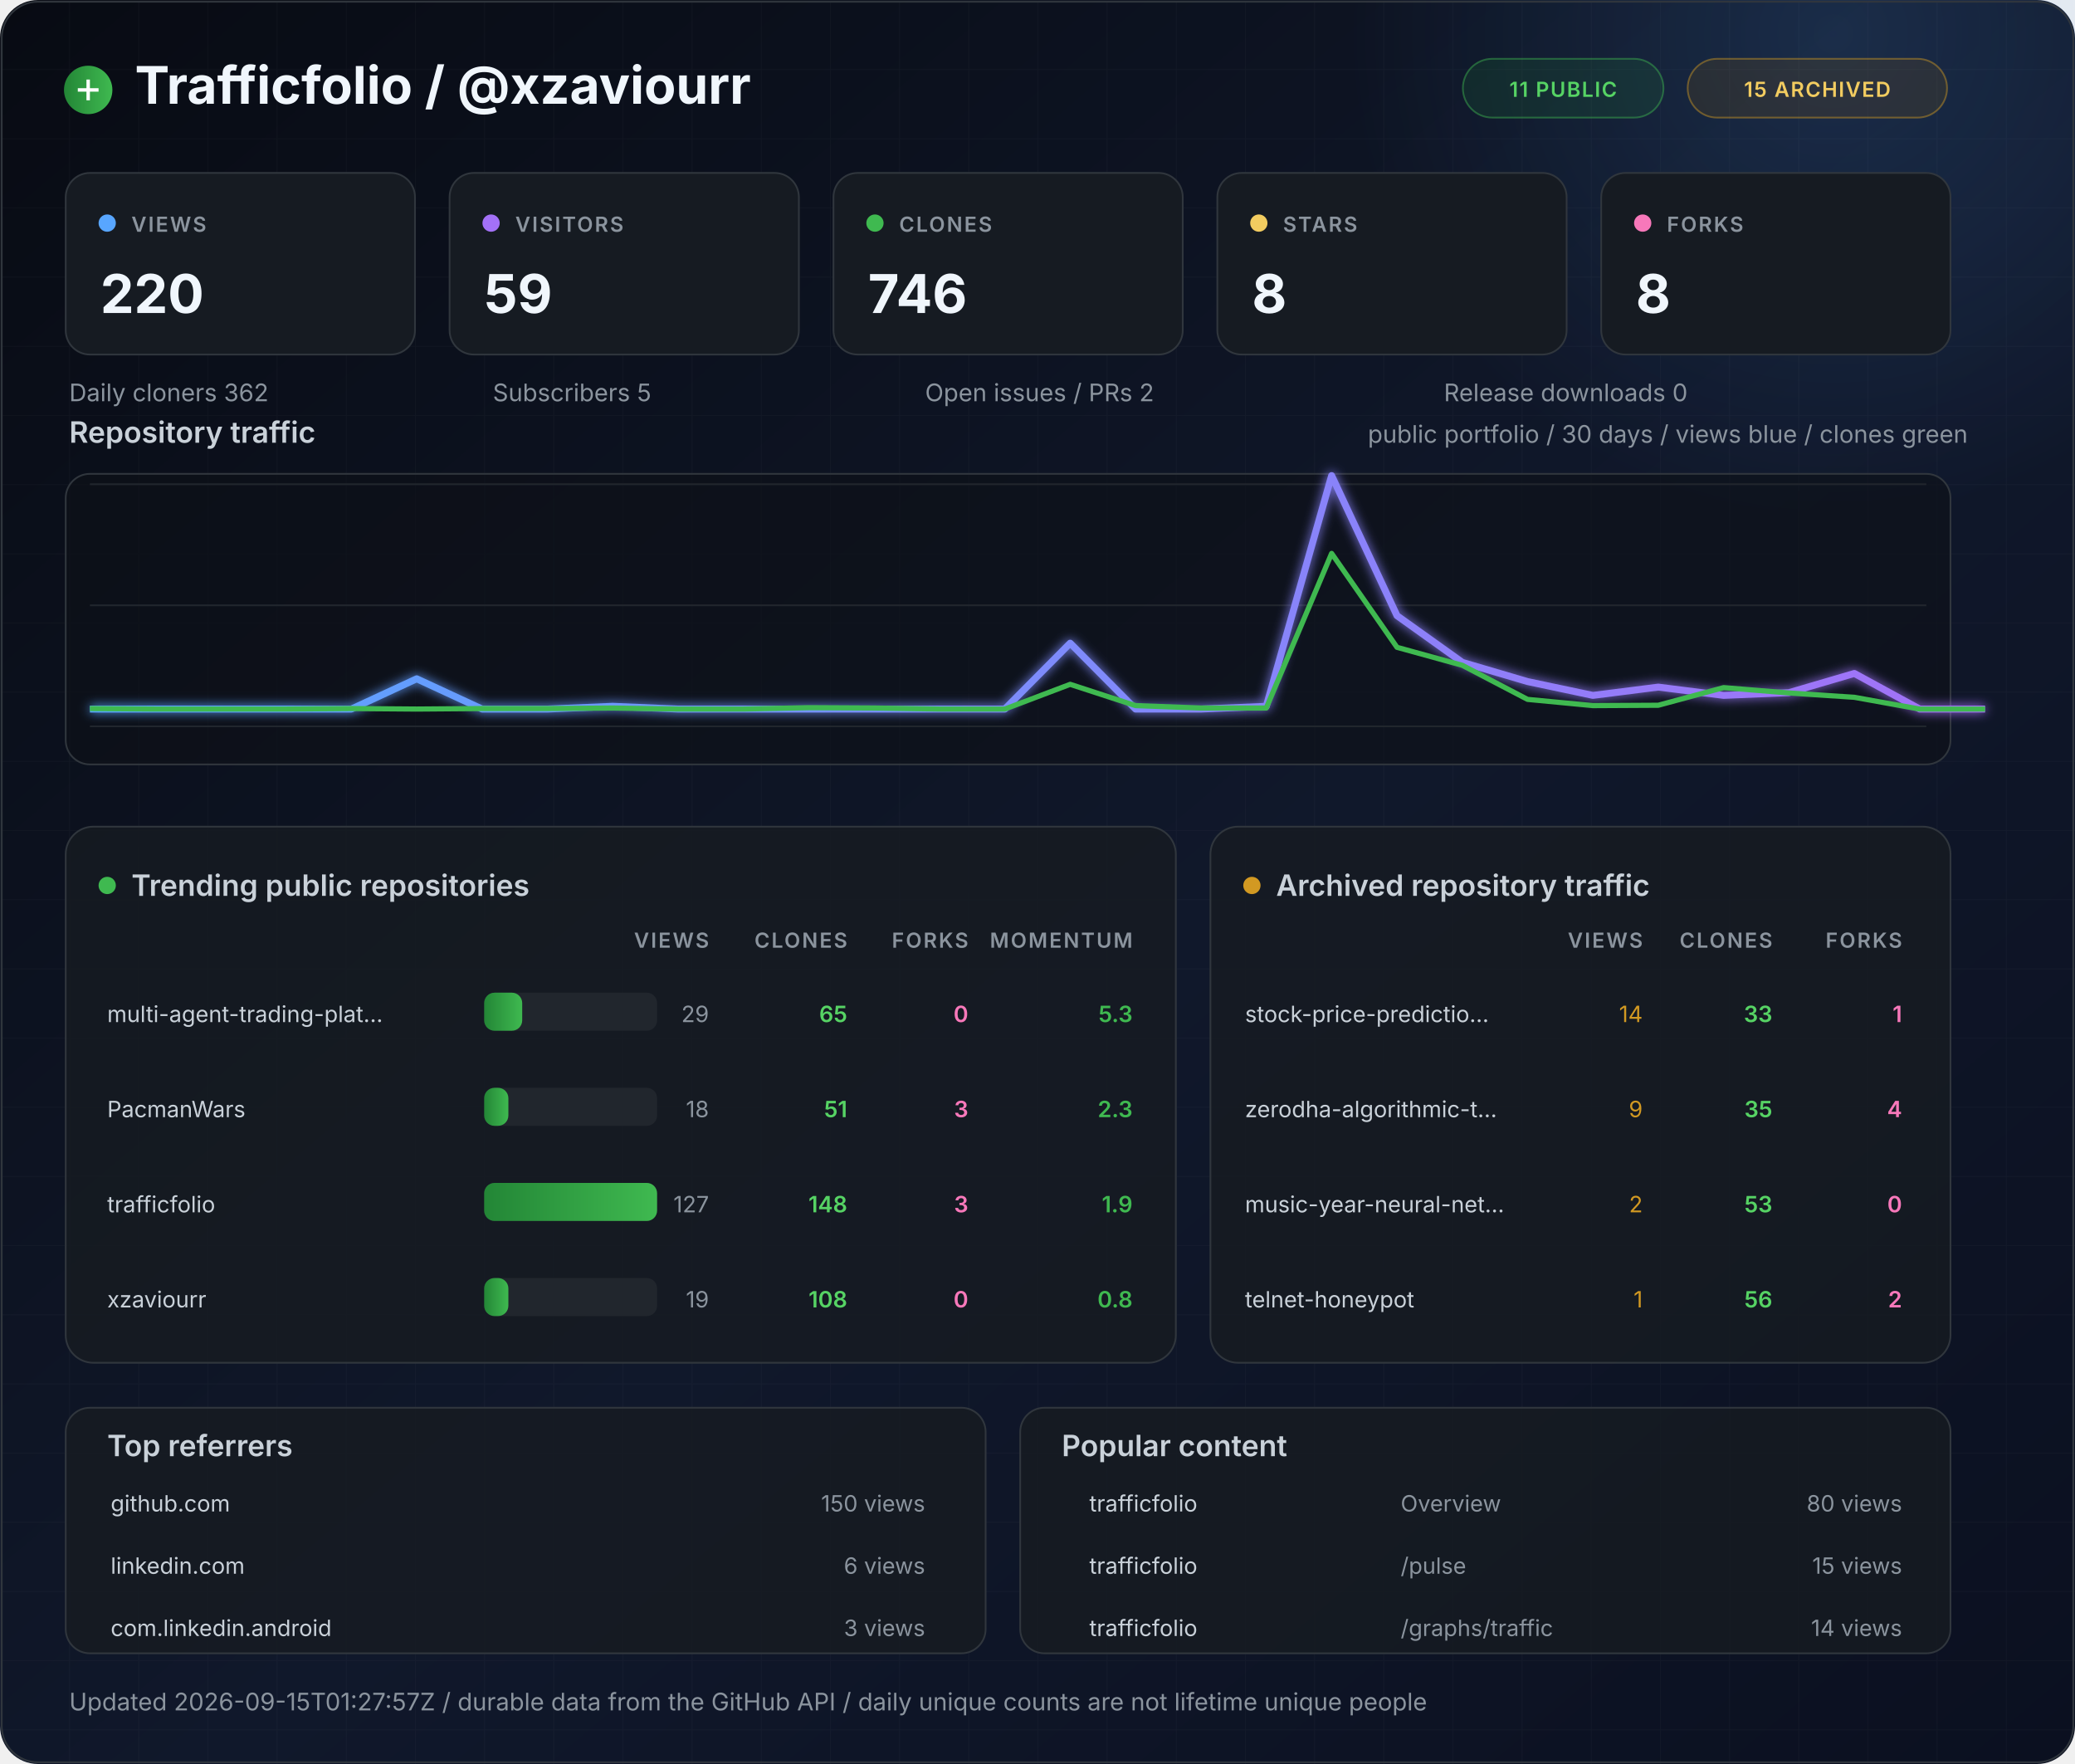
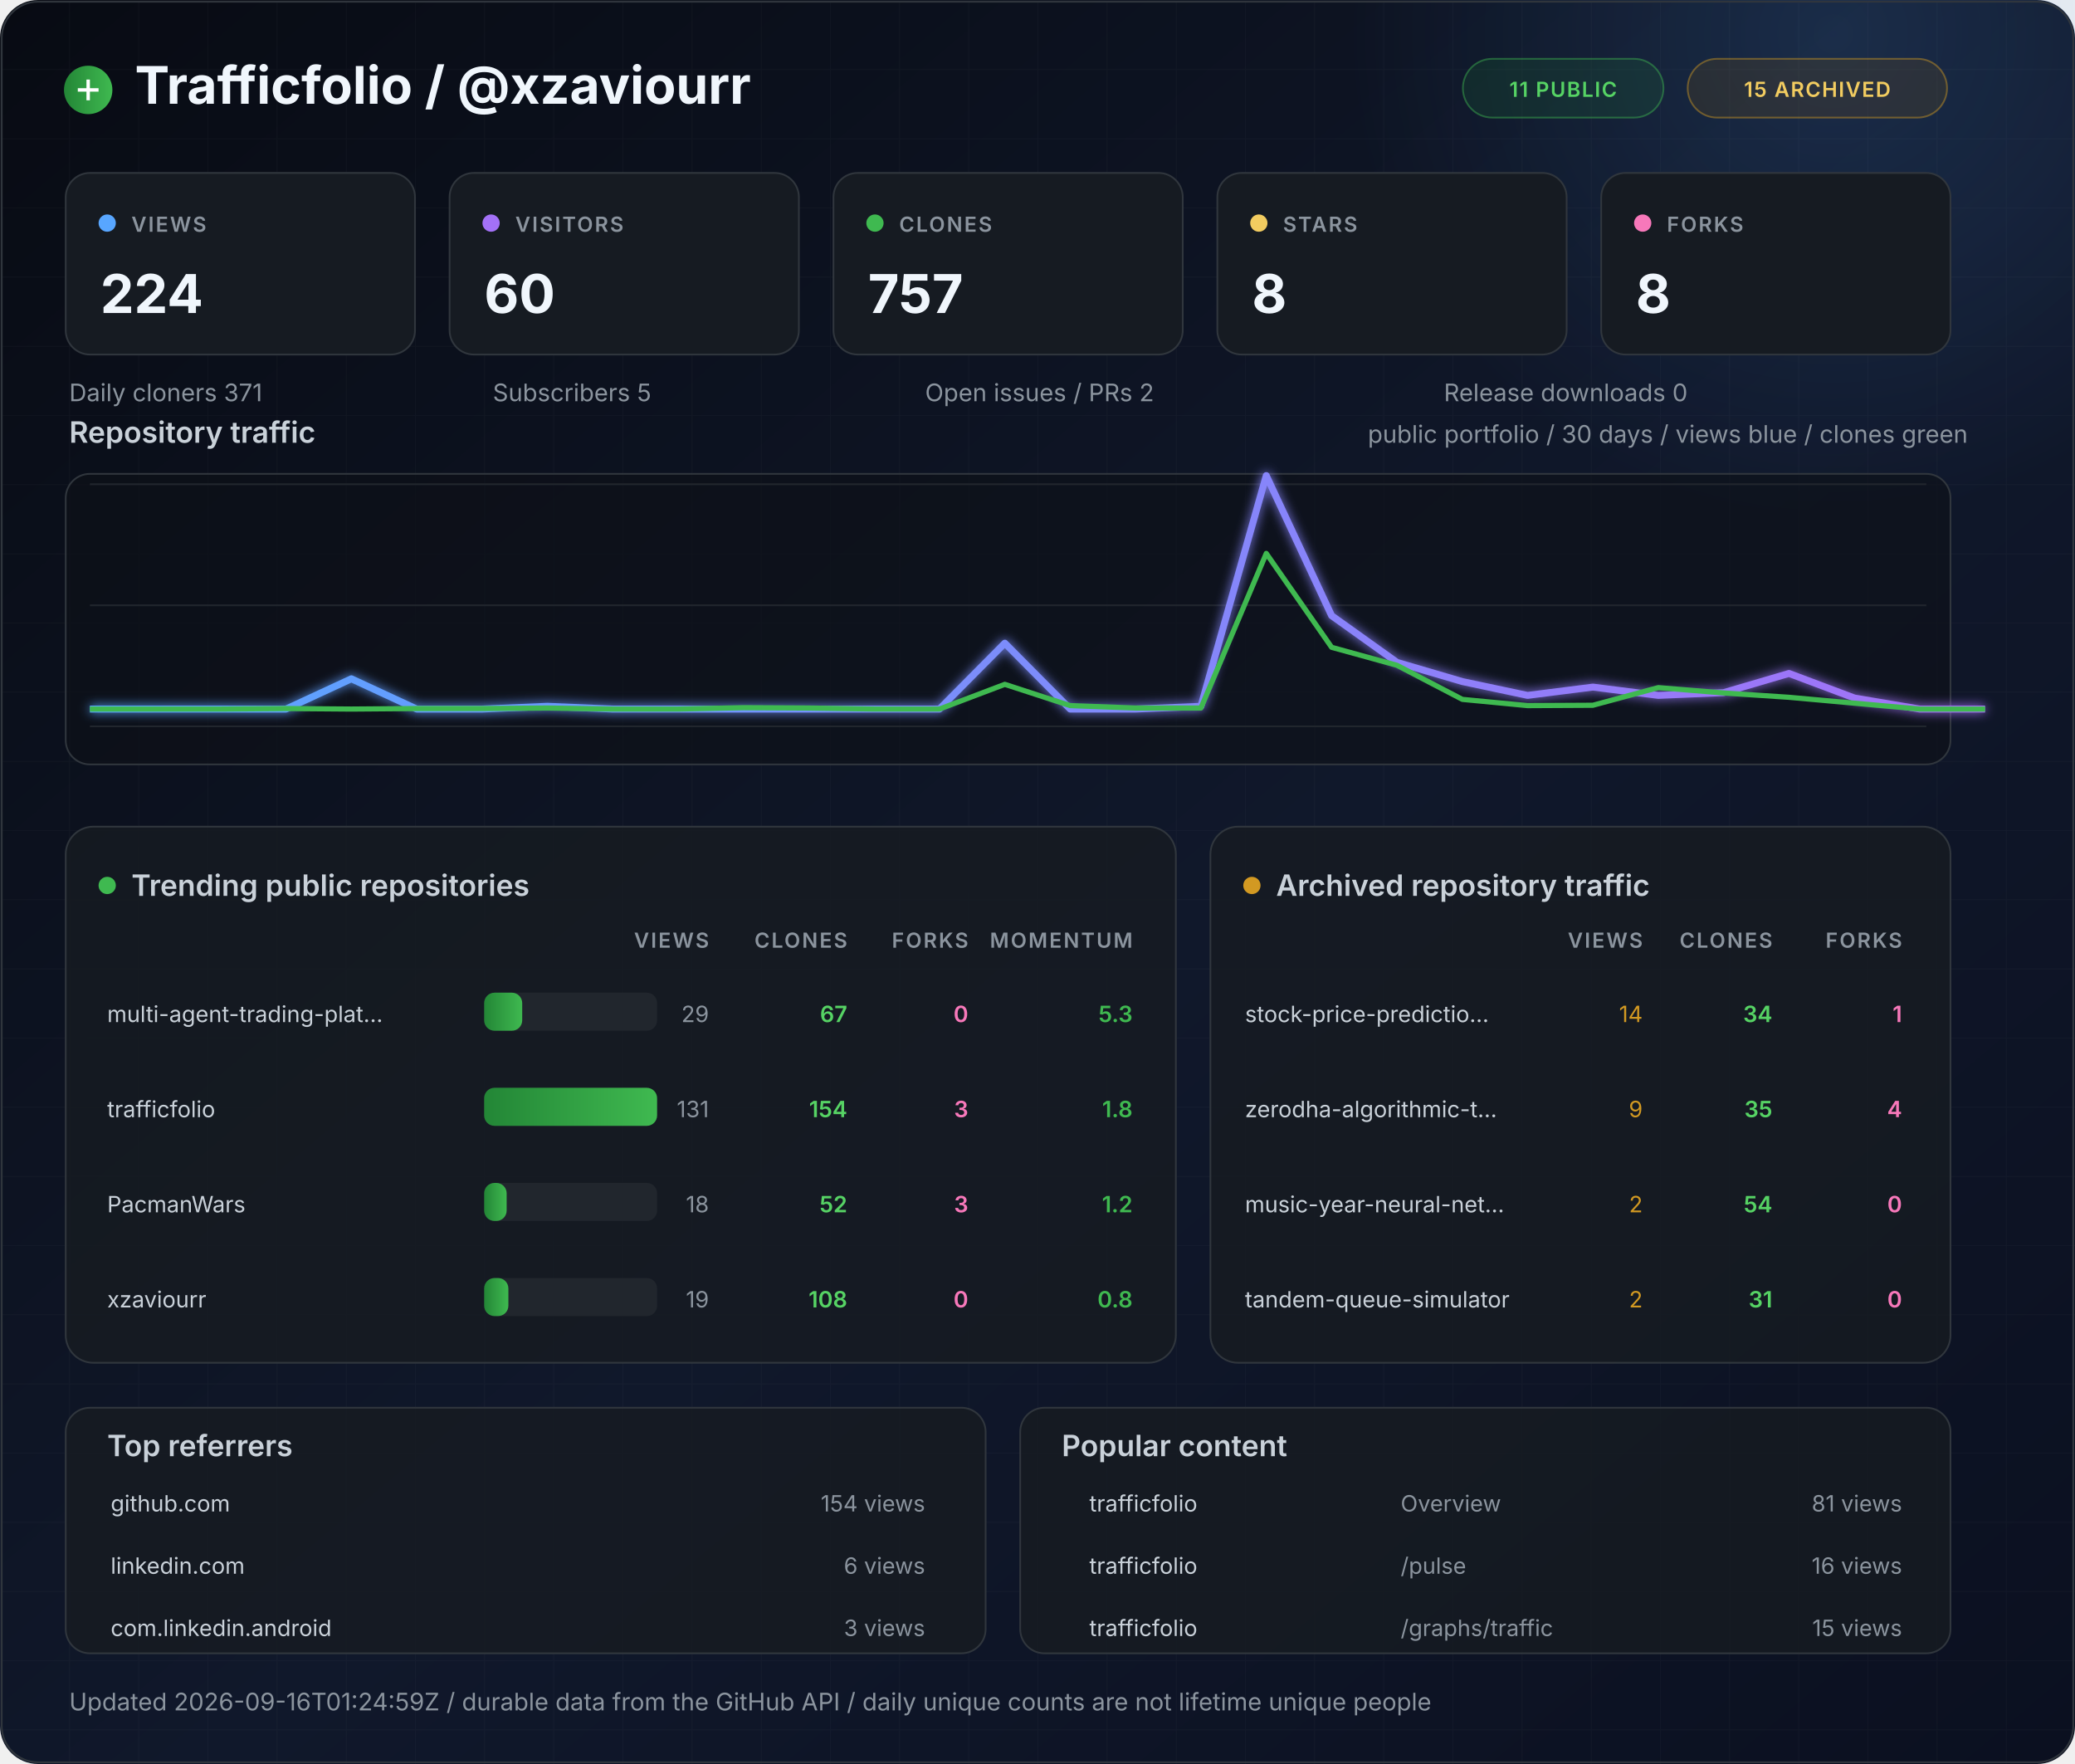
<svg xmlns="http://www.w3.org/2000/svg" width="1200" height="1020" viewBox="0 0 1200 1020" role="img" aria-label="Trafficfolio GitHub analytics dashboard for xzaviourr">
  <defs>
    <linearGradient id="bg" x1="0" y1="0" x2="1" y2="1">
      <stop stop-color="#080b13" />
      <stop offset=".55" stop-color="#10182b" />
      <stop offset="1" stop-color="#0b1020" />
    </linearGradient>
    <linearGradient id="line" x1="0" y1="0" x2="1" y2="0">
      <stop stop-color="#58a6ff" />
      <stop offset="1" stop-color="#a371f7" />
    </linearGradient>
    <linearGradient id="bar" x1="0" y1="0" x2="1" y2="0">
      <stop stop-color="#238636" />
      <stop offset="1" stop-color="#3fb950" />
    </linearGradient>
    <linearGradient id="archiveBar" x1="0" y1="0" x2="1" y2="0">
      <stop stop-color="#9e6a03" />
      <stop offset="1" stop-color="#f2cc60" />
    </linearGradient>
    <radialGradient id="ambient">
      <stop stop-color="#58a6ff" stop-opacity=".16" />
      <stop offset="1" stop-color="#58a6ff" stop-opacity="0" />
    </radialGradient>
    <pattern id="grid" width="40" height="40" patternUnits="userSpaceOnUse">
      <path d="M40 0H0V40" fill="none" stroke="#ffffff" stroke-opacity=".025" />
    </pattern>
    <filter id="glow">
      <feGaussianBlur stdDeviation="3" result="b" />
      <feMerge>
        <feMergeNode in="b" />
        <feMergeNode in="SourceGraphic" />
      </feMerge>
    </filter>
    <style>
    .title{font:750 30px -apple-system,BlinkMacSystemFont,"Segoe UI",sans-serif;fill:#f0f6fc}
    .subtitle{font:14px -apple-system,BlinkMacSystemFont,"Segoe UI",sans-serif;fill:#8b949e}
    .label{font:600 12px -apple-system,BlinkMacSystemFont,"Segoe UI",sans-serif;fill:#8b949e;letter-spacing:1px}
    .metric{font:700 31px -apple-system,BlinkMacSystemFont,"Segoe UI",sans-serif;fill:#f0f6fc}
    .section{font:600 17px -apple-system,BlinkMacSystemFont,"Segoe UI",sans-serif;fill:#c9d1d9}
    .repo,.value,.trend,.archive,.clone,.fork{font:13px -apple-system,BlinkMacSystemFont,"Segoe UI",sans-serif;fill:#c9d1d9}
    .value{fill:#8b949e} .trend{fill:#3fb950;font-weight:600} .archive{fill:#d29922}
    .clone{fill:#56d364;font-weight:600} .fork{fill:#f778ba;font-weight:600}
    .pill{font:600 12px -apple-system,BlinkMacSystemFont,"Segoe UI",sans-serif;letter-spacing:.7px}
  </style>
  </defs>
  <rect width="1200" height="1020" rx="22" fill="url(#bg)" />
  <rect width="1200" height="1020" rx="22" fill="url(#grid)" />
  <circle cx="1060" cy="20" r="280" fill="url(#ambient)" />
  <rect x="1" y="1" width="1198" height="1018" rx="21" fill="none" stroke="#30363d" />
  <circle cx="51" cy="52" r="14" fill="url(#bar)" />
  <path d="M45 52h12M51 46v12" stroke="#fff" stroke-width="2" />
  <text x="78" y="60" class="title">Trafficfolio / @xzaviourr</text>
  <rect x="846" y="34" width="116" height="34" rx="17" fill="#238636" fill-opacity=".16" stroke="#3fb950" stroke-opacity=".45" />
  <text x="904" y="56" text-anchor="middle" class="pill" fill="#56d364">11 PUBLIC</text>
  <rect x="976" y="34" width="150" height="34" rx="17" fill="#9e6a03" fill-opacity=".14" stroke="#d29922" stroke-opacity=".45" />
  <text x="1051" y="56" text-anchor="middle" class="pill" fill="#f2cc60">15 ARCHIVED</text>
  <rect x="38" y="100" width="202" height="105" rx="14" fill="#161b22" stroke="#30363d" />
  <circle cx="62" cy="129" r="5" fill="#58a6ff" />
  <text x="76" y="134" class="label">VIEWS</text>
-   <text x="58" y="181" class="metric">220</text>
+   <text x="58" y="181" class="metric">224</text>
  <rect x="260" y="100" width="202" height="105" rx="14" fill="#161b22" stroke="#30363d" />
  <circle cx="284" cy="129" r="5" fill="#a371f7" />
  <text x="298" y="134" class="label">VISITORS</text>
-   <text x="280" y="181" class="metric">59</text>
+   <text x="280" y="181" class="metric">60</text>
  <rect x="482" y="100" width="202" height="105" rx="14" fill="#161b22" stroke="#30363d" />
  <circle cx="506" cy="129" r="5" fill="#3fb950" />
  <text x="520" y="134" class="label">CLONES</text>
-   <text x="502" y="181" class="metric">746</text>
+   <text x="502" y="181" class="metric">757</text>
  <rect x="704" y="100" width="202" height="105" rx="14" fill="#161b22" stroke="#30363d" />
  <circle cx="728" cy="129" r="5" fill="#f2cc60" />
  <text x="742" y="134" class="label">STARS</text>
  <text x="724" y="181" class="metric">8</text>
  <rect x="926" y="100" width="202" height="105" rx="14" fill="#161b22" stroke="#30363d" />
  <circle cx="950" cy="129" r="5" fill="#f778ba" />
  <text x="964" y="134" class="label">FORKS</text>
  <text x="946" y="181" class="metric">8</text>
-   <text x="40" y="232" class="subtitle">Daily cloners 362</text>
+   <text x="40" y="232" class="subtitle">Daily cloners 371</text>
  <text x="285" y="232" class="subtitle">Subscribers 5</text>
  <text x="535" y="232" class="subtitle">Open issues / PRs 2</text>
  <text x="835" y="232" class="subtitle">Release downloads 0</text>
  <text x="40" y="256" class="section">Repository traffic</text>
  <text x="1138" y="256" text-anchor="end" class="subtitle">public portfolio / 30 days / views blue / clones green</text>
  <rect x="38" y="274" width="1090" height="168" rx="14" fill="#0d1117" fill-opacity=".62" stroke="#30363d" />
  <line x1="52" y1="420" x2="1114" y2="420" stroke="#21262d" />
  <line x1="52" y1="350" x2="1114" y2="350" stroke="#21262d" />
  <line x1="52" y1="280" x2="1114" y2="280" stroke="#21262d" />
-   <polyline points="52.0,410.0 89.8,410.0 127.6,410.0 165.4,410.0 203.2,410.0 241.0,392.5 278.8,410.0 316.6,410.0 354.3,408.4 392.1,410.0 429.9,410.0 467.7,410.0 505.5,410.0 543.3,410.0 581.1,410.0 618.9,371.9 656.7,410.0 694.5,410.0 732.3,408.4 770.1,275.0 807.9,356.0 845.7,383.0 883.4,394.1 921.2,402.1 959.0,397.3 996.8,402.1 1034.6,400.5 1072.4,389.4 1110.2,410.0 1148.0,410.0" fill="none" stroke="url(#line)" stroke-width="4" stroke-linejoin="round" filter="url(#glow)" />
-   <polyline points="52.0,409.7 89.8,410.0 127.6,410.0 165.4,410.0 203.2,409.7 241.0,410.0 278.8,409.7 316.6,409.7 354.3,409.4 392.1,410.0 429.9,410.0 467.7,409.2 505.5,409.4 543.3,410.0 581.1,410.0 618.9,395.7 656.7,408.0 694.5,409.4 732.3,409.4 770.1,320.0 807.9,374.3 845.7,384.7 883.4,404.4 921.2,408.0 959.0,407.8 996.8,397.6 1034.6,400.7 1072.4,403.2 1110.2,410.0 1148.0,410.0" fill="none" stroke="#3fb950" stroke-width="3" stroke-linejoin="round" />
+   <polyline points="52.0,410.0 89.8,410.0 127.6,410.0 165.4,410.0 203.2,392.5 241.0,410.0 278.8,410.0 316.6,408.4 354.3,410.0 392.1,410.0 429.9,410.0 467.7,410.0 505.5,410.0 543.3,410.0 581.1,371.9 618.9,410.0 656.7,410.0 694.5,408.4 732.3,275.0 770.1,356.0 807.9,383.0 845.7,394.1 883.4,402.1 921.2,397.3 959.0,402.1 996.8,400.5 1034.6,389.4 1072.4,403.6 1110.2,410.0 1148.0,410.0" fill="none" stroke="url(#line)" stroke-width="4" stroke-linejoin="round" filter="url(#glow)" />
+   <polyline points="52.0,410.0 89.8,410.0 127.6,410.0 165.4,409.7 203.2,410.0 241.0,409.7 278.8,409.7 316.6,409.4 354.3,410.0 392.1,410.0 429.9,409.2 467.7,409.4 505.5,410.0 543.3,410.0 581.1,395.7 618.9,408.0 656.7,409.4 694.5,409.4 732.3,320.0 770.1,374.3 807.9,384.7 845.7,404.4 883.4,408.0 921.2,407.8 959.0,397.6 996.8,400.7 1034.6,403.2 1072.4,406.6 1110.2,410.0 1148.0,410.0" fill="none" stroke="#3fb950" stroke-width="3" stroke-linejoin="round" />
  <rect x="38" y="478" width="642" height="310" rx="16" fill="#161b22" fill-opacity=".82" stroke="#30363d" />
  <circle cx="62" cy="512" r="5" fill="#3fb950" />
  <text x="76" y="518" class="section">Trending public repositories</text>
  <text x="410" y="548" text-anchor="end" class="label">VIEWS</text>
  <text x="490" y="548" text-anchor="end" class="label">CLONES</text>
  <text x="560" y="548" text-anchor="end" class="label">FORKS</text>
  <text x="655" y="548" text-anchor="end" class="label">MOMENTUM</text>
  <text x="62" y="591" class="repo">multi-agent-trading-plat...</text>
  <rect x="280" y="574" width="100" height="22" rx="6" fill="#21262d" />
  <rect x="280" y="574" width="22" height="22" rx="6" fill="url(#bar)" />
  <text x="410" y="591" text-anchor="end" class="value">29</text>
-   <text x="490" y="591" text-anchor="end" class="clone">65</text>
+   <text x="490" y="591" text-anchor="end" class="clone">67</text>
  <text x="560" y="591" text-anchor="end" class="fork">0</text>
  <text x="655" y="591" text-anchor="end" class="trend">5.3</text>
-   <text x="62" y="646" class="repo">PacmanWars</text>
+   <text x="62" y="646" class="repo">trafficfolio</text>
  <rect x="280" y="629" width="100" height="22" rx="6" fill="#21262d" />
-   <rect x="280" y="629" width="14" height="22" rx="6" fill="url(#bar)" />
-   <text x="410" y="646" text-anchor="end" class="value">18</text>
-   <text x="490" y="646" text-anchor="end" class="clone">51</text>
+   <rect x="280" y="629" width="100" height="22" rx="6" fill="url(#bar)" />
+   <text x="410" y="646" text-anchor="end" class="value">131</text>
+   <text x="490" y="646" text-anchor="end" class="clone">154</text>
  <text x="560" y="646" text-anchor="end" class="fork">3</text>
-   <text x="655" y="646" text-anchor="end" class="trend">2.3</text>
-   <text x="62" y="701" class="repo">trafficfolio</text>
+   <text x="655" y="646" text-anchor="end" class="trend">1.8</text>
+   <text x="62" y="701" class="repo">PacmanWars</text>
  <rect x="280" y="684" width="100" height="22" rx="6" fill="#21262d" />
-   <rect x="280" y="684" width="100" height="22" rx="6" fill="url(#bar)" />
-   <text x="410" y="701" text-anchor="end" class="value">127</text>
-   <text x="490" y="701" text-anchor="end" class="clone">148</text>
+   <rect x="280" y="684" width="13" height="22" rx="6" fill="url(#bar)" />
+   <text x="410" y="701" text-anchor="end" class="value">18</text>
+   <text x="490" y="701" text-anchor="end" class="clone">52</text>
  <text x="560" y="701" text-anchor="end" class="fork">3</text>
-   <text x="655" y="701" text-anchor="end" class="trend">1.9</text>
+   <text x="655" y="701" text-anchor="end" class="trend">1.2</text>
  <text x="62" y="756" class="repo">xzaviourr</text>
  <rect x="280" y="739" width="100" height="22" rx="6" fill="#21262d" />
  <rect x="280" y="739" width="14" height="22" rx="6" fill="url(#bar)" />
  <text x="410" y="756" text-anchor="end" class="value">19</text>
  <text x="490" y="756" text-anchor="end" class="clone">108</text>
  <text x="560" y="756" text-anchor="end" class="fork">0</text>
  <text x="655" y="756" text-anchor="end" class="trend">0.8</text>
  <rect x="700" y="478" width="428" height="310" rx="16" fill="#161b22" fill-opacity=".82" stroke="#30363d" />
  <circle cx="724" cy="512" r="5" fill="#d29922" />
  <text x="738" y="518" class="section">Archived repository traffic</text>
  <text x="950" y="548" text-anchor="end" class="label">VIEWS</text>
  <text x="1025" y="548" text-anchor="end" class="label">CLONES</text>
  <text x="1100" y="548" text-anchor="end" class="label">FORKS</text>
  <text x="720" y="591" class="repo">stock-price-predictio...</text>
  <text x="950" y="591" text-anchor="end" class="archive">14</text>
-   <text x="1025" y="591" text-anchor="end" class="clone">33</text>
+   <text x="1025" y="591" text-anchor="end" class="clone">34</text>
  <text x="1100" y="591" text-anchor="end" class="fork">1</text>
  <text x="720" y="646" class="repo">zerodha-algorithmic-t...</text>
  <text x="950" y="646" text-anchor="end" class="archive">9</text>
  <text x="1025" y="646" text-anchor="end" class="clone">35</text>
  <text x="1100" y="646" text-anchor="end" class="fork">4</text>
  <text x="720" y="701" class="repo">music-year-neural-net...</text>
  <text x="950" y="701" text-anchor="end" class="archive">2</text>
-   <text x="1025" y="701" text-anchor="end" class="clone">53</text>
+   <text x="1025" y="701" text-anchor="end" class="clone">54</text>
  <text x="1100" y="701" text-anchor="end" class="fork">0</text>
-   <text x="720" y="756" class="repo">telnet-honeypot</text>
-   <text x="950" y="756" text-anchor="end" class="archive">1</text>
-   <text x="1025" y="756" text-anchor="end" class="clone">56</text>
-   <text x="1100" y="756" text-anchor="end" class="fork">2</text>
+   <text x="720" y="756" class="repo">tandem-queue-simulator</text>
+   <text x="950" y="756" text-anchor="end" class="archive">2</text>
+   <text x="1025" y="756" text-anchor="end" class="clone">31</text>
+   <text x="1100" y="756" text-anchor="end" class="fork">0</text>
  <rect x="38" y="814" width="532" height="142" rx="14" fill="#161b22" fill-opacity=".82" stroke="#30363d" />
  <text x="62" y="842" class="section">Top referrers</text>
  <text x="64" y="874" class="repo">github.com</text>
-   <text x="535" y="874" text-anchor="end" class="value">150 views</text>
+   <text x="535" y="874" text-anchor="end" class="value">154 views</text>
  <text x="64" y="910" class="repo">linkedin.com</text>
  <text x="535" y="910" text-anchor="end" class="value">6 views</text>
  <text x="64" y="946" class="repo">com.linkedin.android</text>
  <text x="535" y="946" text-anchor="end" class="value">3 views</text>
  <rect x="590" y="814" width="538" height="142" rx="14" fill="#161b22" fill-opacity=".82" stroke="#30363d" />
  <text x="614" y="842" class="section">Popular content</text>
  <text x="630" y="874" class="repo">trafficfolio</text>
  <text x="810" y="874" class="value">Overview</text>
-   <text x="1100" y="874" text-anchor="end" class="value">80 views</text>
+   <text x="1100" y="874" text-anchor="end" class="value">81 views</text>
  <text x="630" y="910" class="repo">trafficfolio</text>
  <text x="810" y="910" class="value">/pulse</text>
-   <text x="1100" y="910" text-anchor="end" class="value">15 views</text>
+   <text x="1100" y="910" text-anchor="end" class="value">16 views</text>
  <text x="630" y="946" class="repo">trafficfolio</text>
  <text x="810" y="946" class="value">/graphs/traffic</text>
-   <text x="1100" y="946" text-anchor="end" class="value">14 views</text>
-   <text x="40" y="989" class="subtitle">Updated 2026-09-15T01:27:57Z / durable data from the GitHub API / daily unique counts are not lifetime unique people</text>
+   <text x="1100" y="946" text-anchor="end" class="value">15 views</text>
+   <text x="40" y="989" class="subtitle">Updated 2026-09-16T01:24:59Z / durable data from the GitHub API / daily unique counts are not lifetime unique people</text>
</svg>
